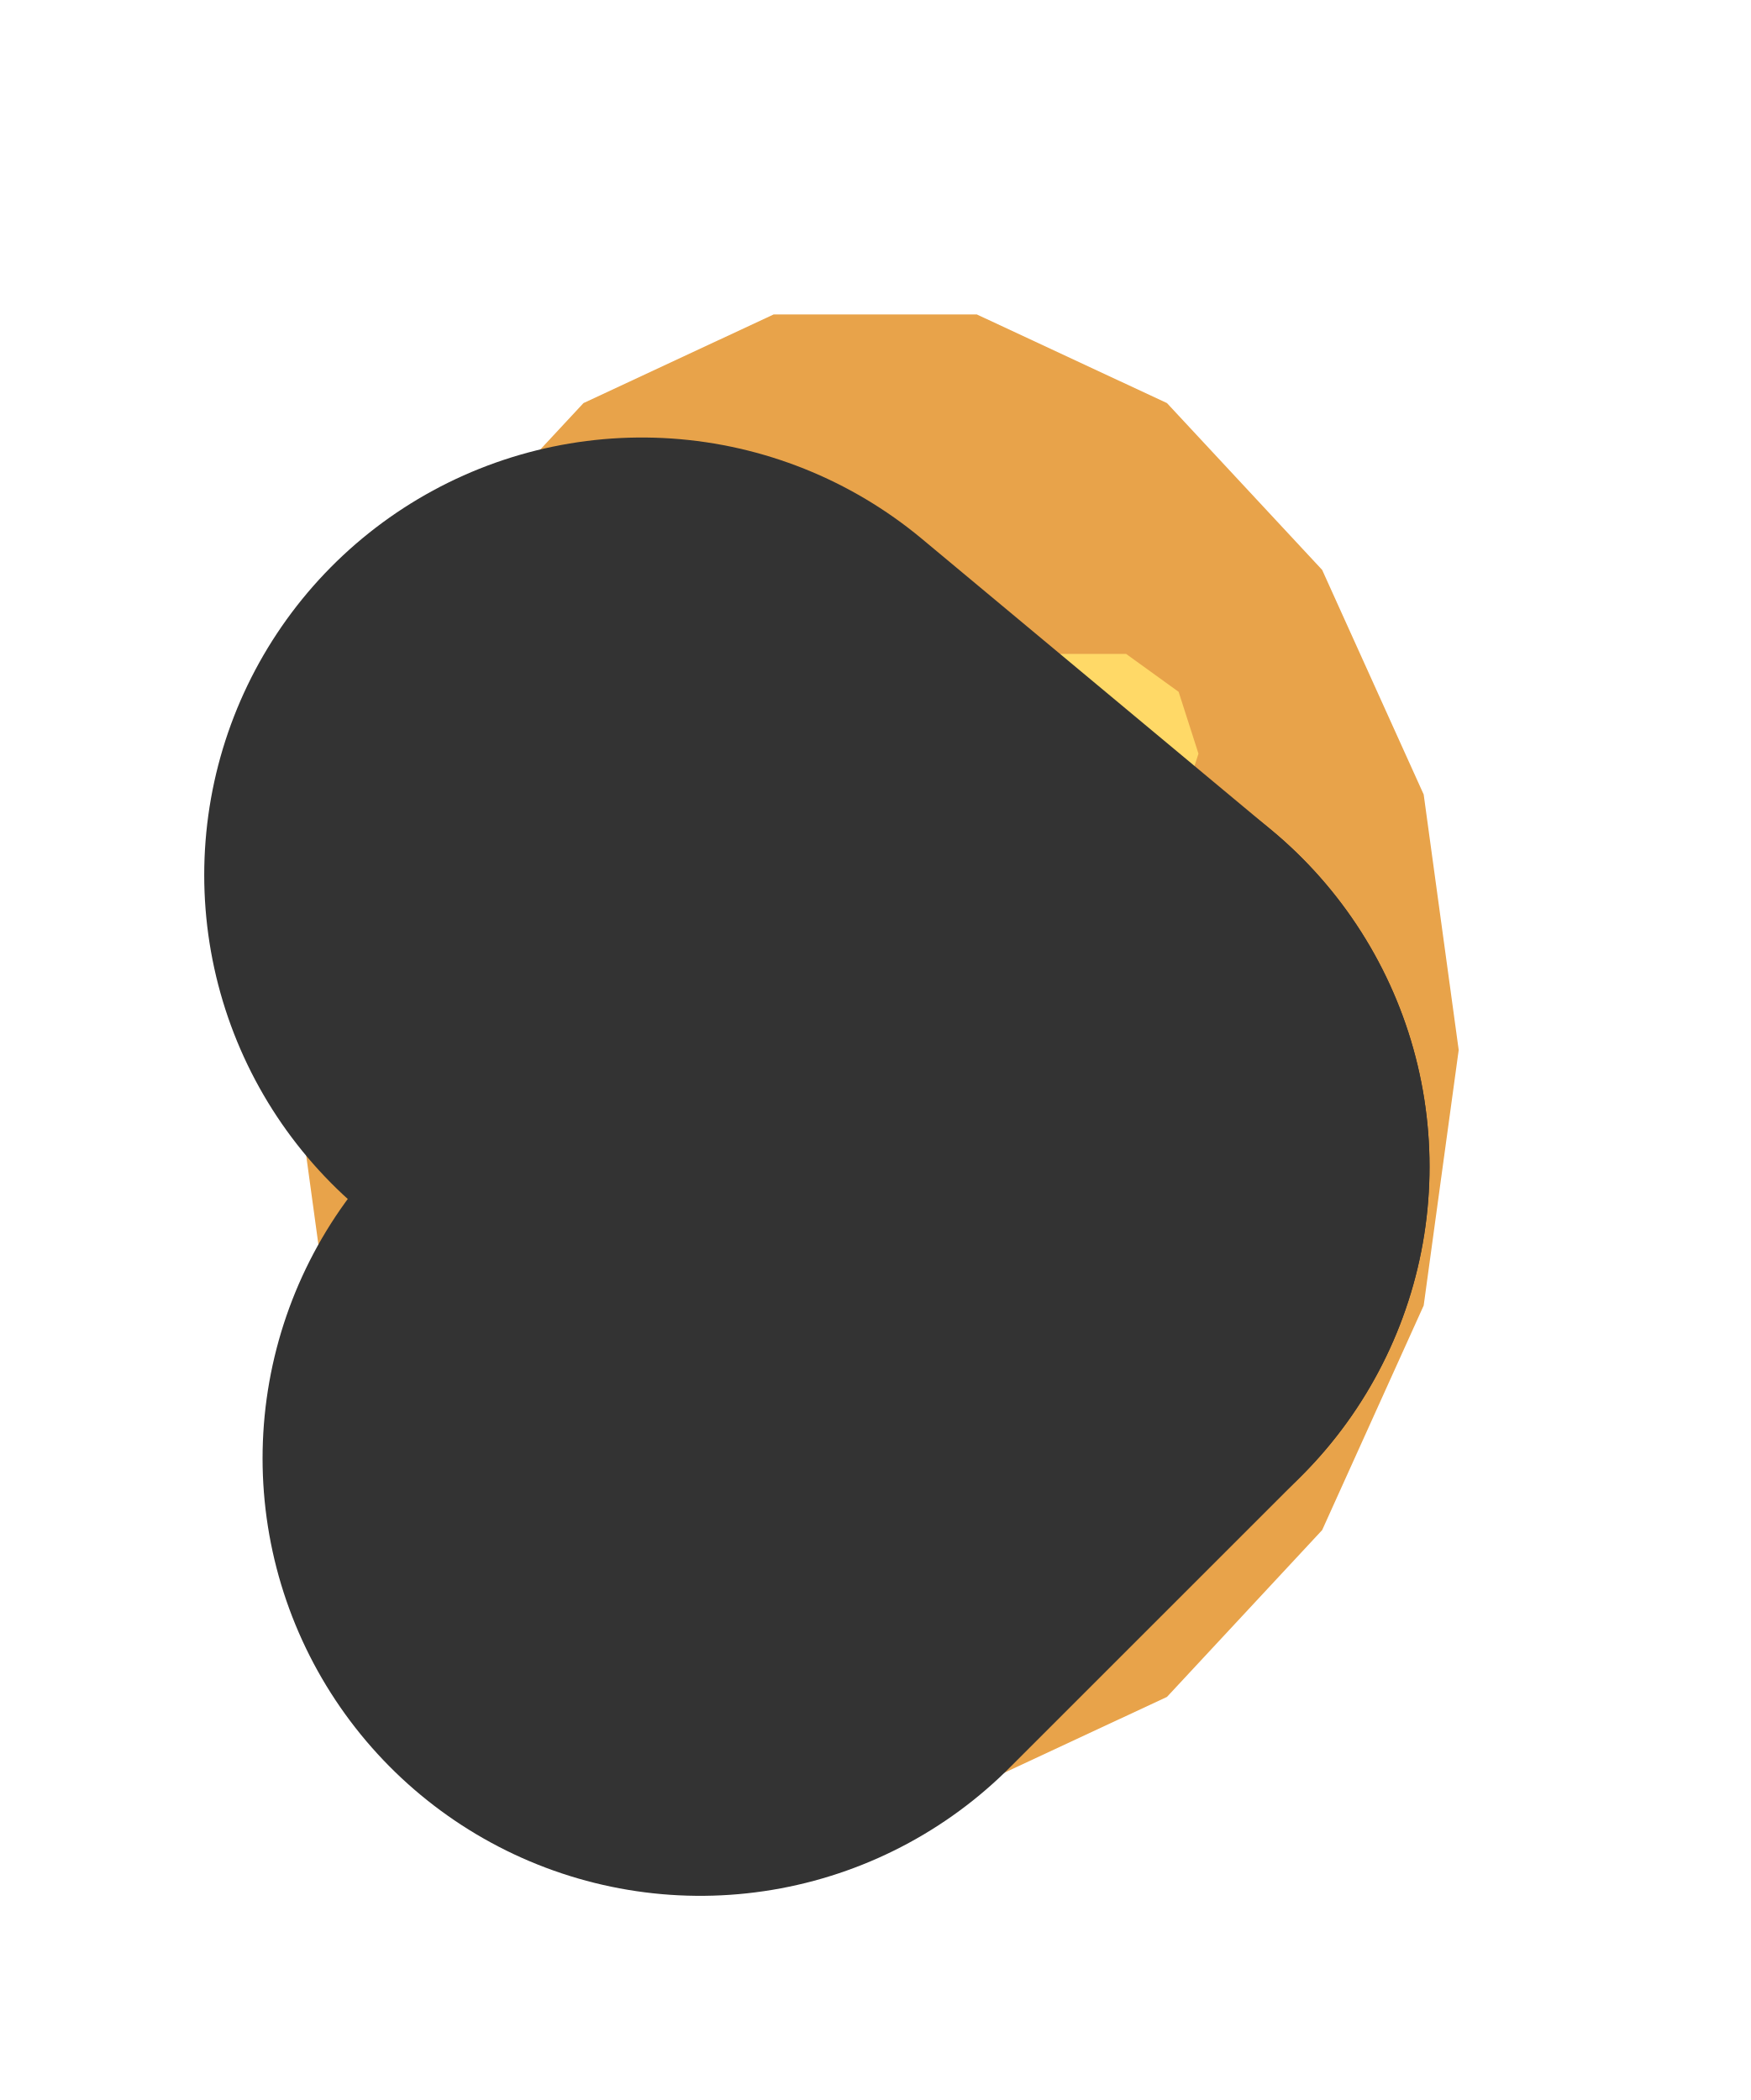
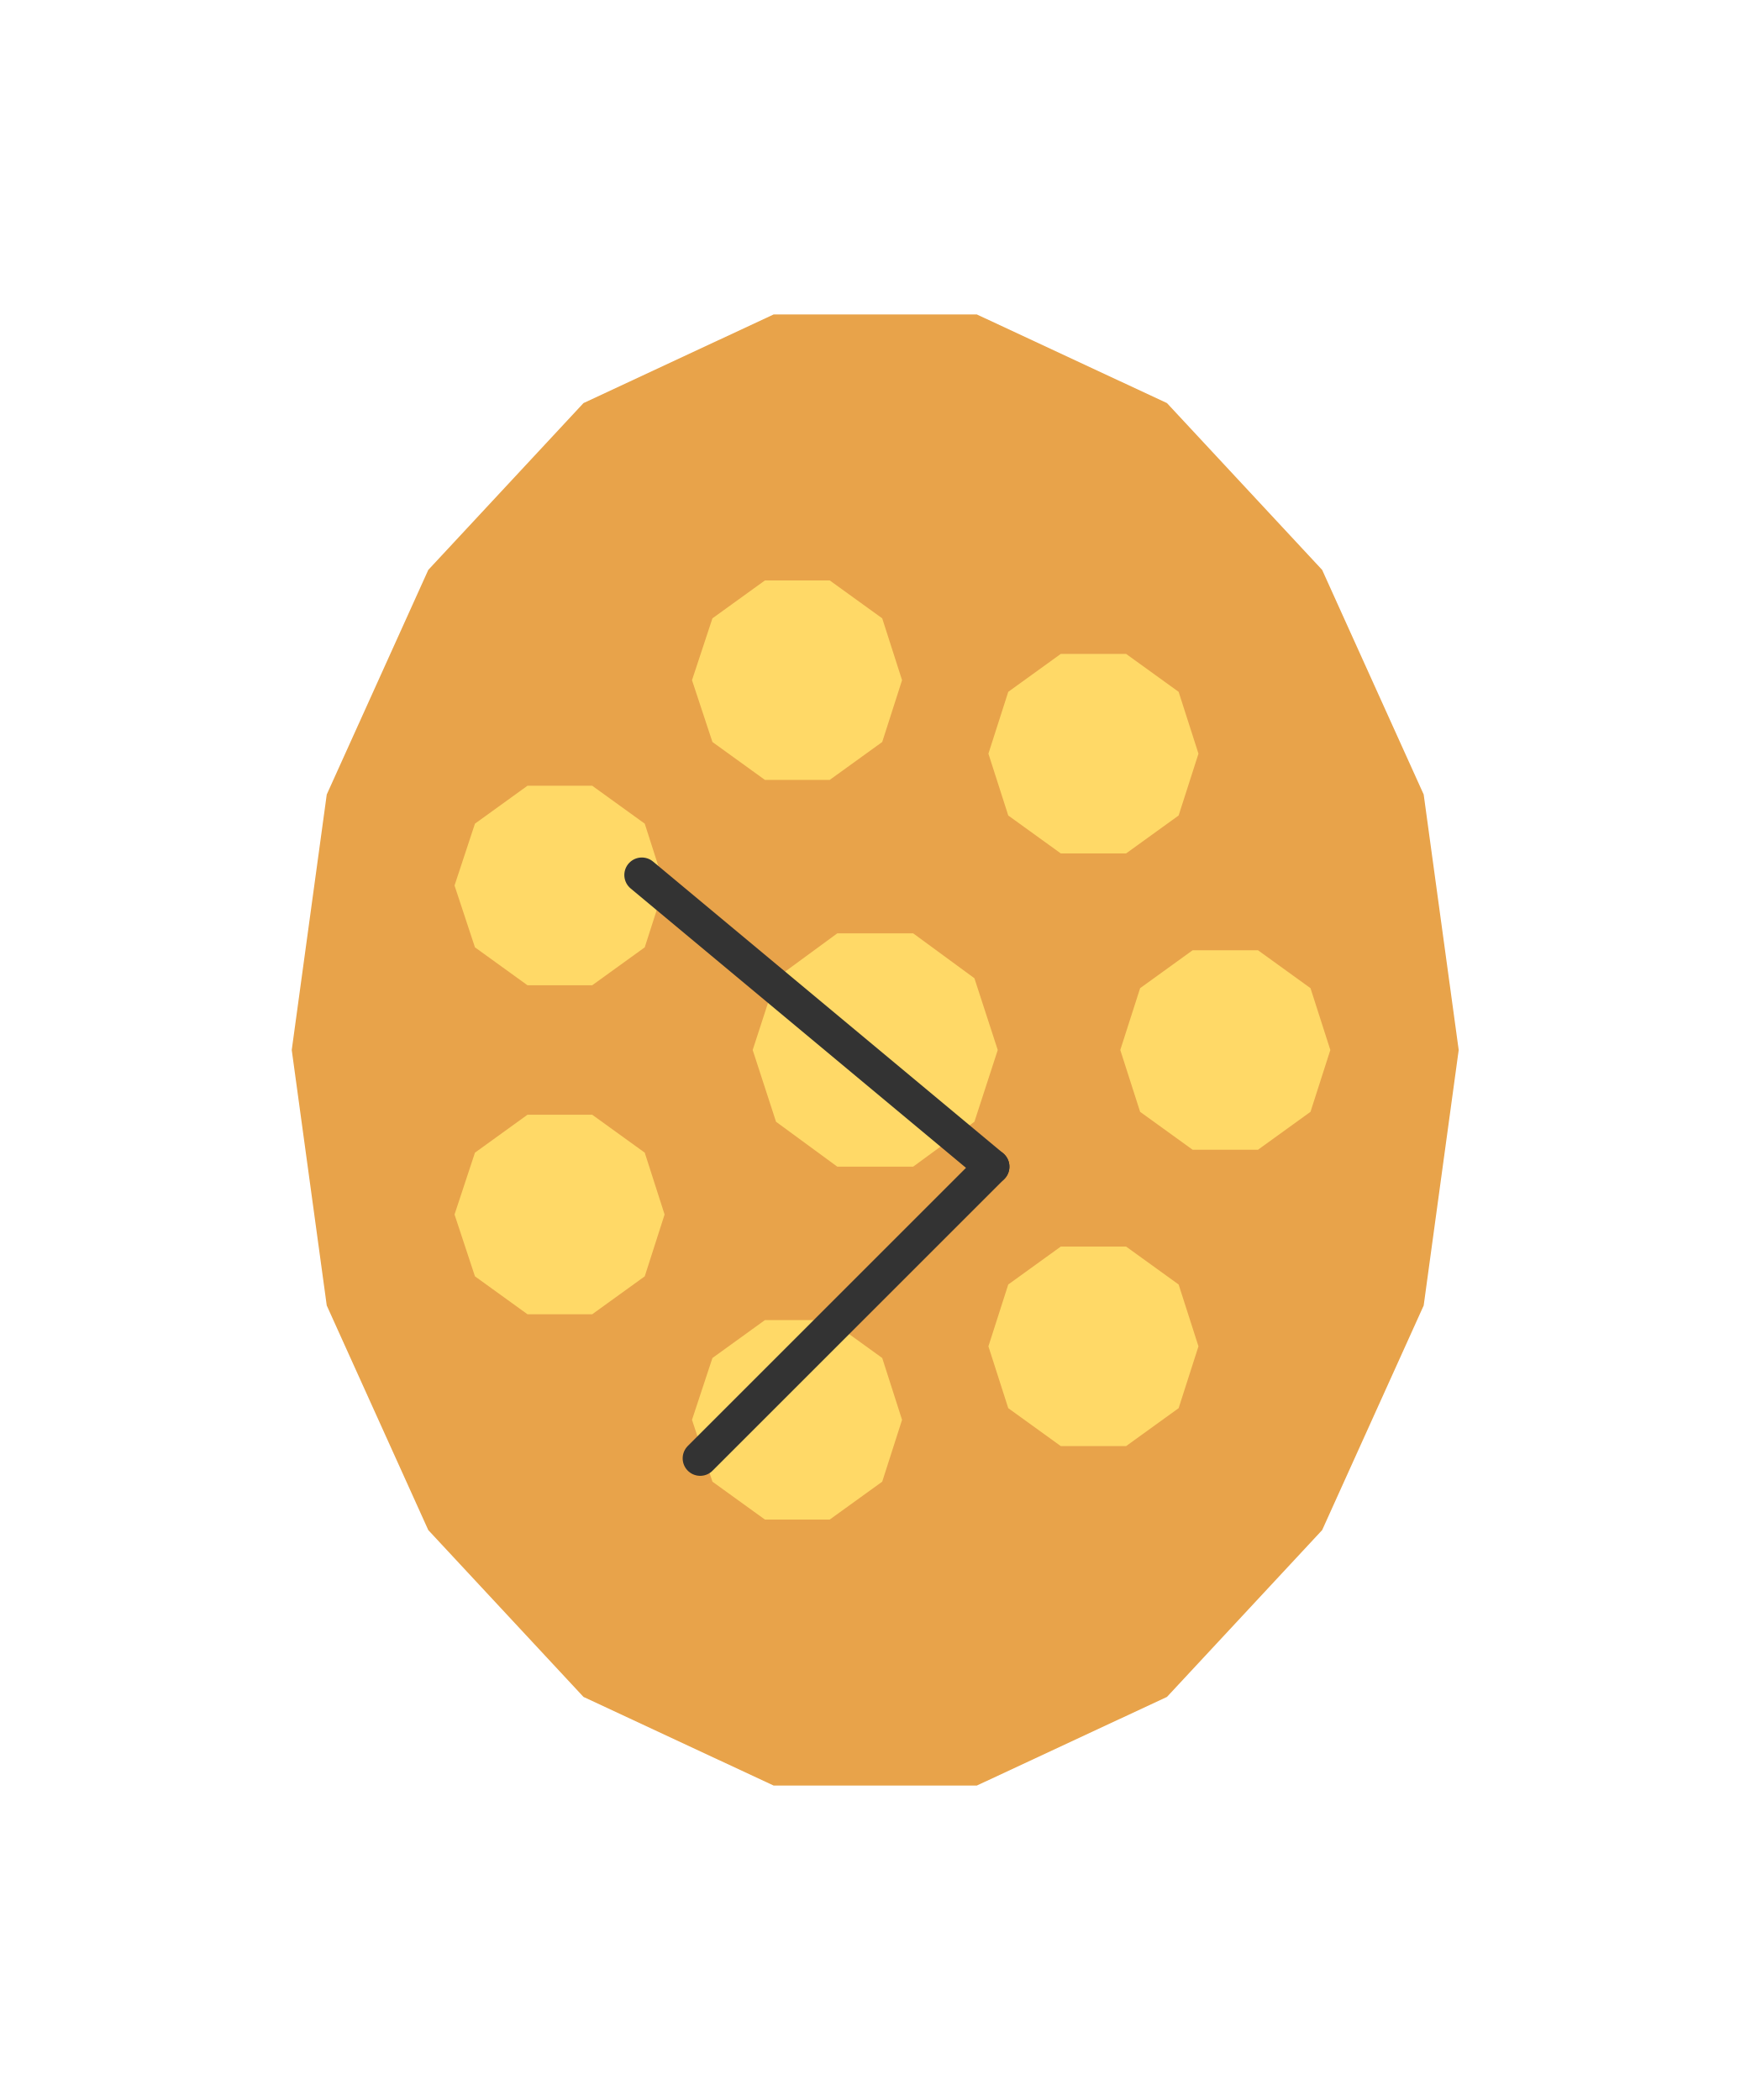
<svg xmlns="http://www.w3.org/2000/svg" width="120" height="144" viewBox="-1.5 -1.5 3 3">
  <g id="body">
    <polygon id="shape-body-0" points="1,0 0.94,0.438 0.766,0.823 0.5,1.109 0.174,1.261 -0.174,1.261 -0.5,1.109 -0.766,0.823 -0.94,0.438 -1,0 -0.94,-0.438 -0.766,-0.823 -0.5,-1.109 -0.174,-1.261 0.174,-1.261 0.5,-1.109 0.766,-0.823 0.94,-0.438" fill="#e8a145" fill-opacity="0.97" />
    <polygon id="shape-body-1" points="0.78,0 0.746,0.106 0.656,0.171 0.544,0.171 0.454,0.106 0.42,0 0.454,-0.106 0.544,-0.171 0.656,-0.171 0.746,-0.106" fill="#ffd967" />
    <polygon id="shape-body-2" points="0.554,0.508 0.52,0.614 0.43,0.679 0.318,0.679 0.228,0.614 0.194,0.508 0.228,0.402 0.318,0.337 0.43,0.337 0.52,0.402" fill="#ffd967" />
    <polygon id="shape-body-3" points="0.046,0.634 0.012,0.74 -0.078,0.805 -0.189,0.805 -0.279,0.74 -0.314,0.634 -0.279,0.528 -0.189,0.463 -0.078,0.463 0.012,0.528" fill="#ffd967" />
    <polygon id="shape-body-4" points="-0.361,0.282 -0.395,0.388 -0.485,0.453 -0.596,0.453 -0.686,0.388 -0.721,0.282 -0.686,0.176 -0.596,0.111 -0.485,0.111 -0.395,0.176" fill="#ffd967" />
    <polygon id="shape-body-5" points="-0.361,-0.282 -0.395,-0.176 -0.485,-0.111 -0.596,-0.111 -0.686,-0.176 -0.721,-0.282 -0.686,-0.388 -0.596,-0.453 -0.485,-0.453 -0.395,-0.388" fill="#ffd967" />
    <polygon id="shape-body-6" points="0.046,-0.634 0.012,-0.528 -0.078,-0.463 -0.189,-0.463 -0.279,-0.528 -0.314,-0.634 -0.279,-0.74 -0.189,-0.805 -0.078,-0.805 0.012,-0.74" fill="#ffd967" />
    <polygon id="shape-body-7" points="0.554,-0.508 0.52,-0.402 0.43,-0.337 0.318,-0.337 0.228,-0.402 0.194,-0.508 0.228,-0.614 0.318,-0.679 0.43,-0.679 0.52,-0.614" fill="#ffd967" />
    <polygon id="shape-body-8" points="0.21,0 0.17,0.123 0.065,0.2 -0.065,0.2 -0.17,0.123 -0.21,0 -0.17,-0.123 -0.065,-0.2 0.065,-0.2 0.17,-0.123" fill="#ffd967" />
  </g>
  <g id="crack-one">
-     <line id="shape-crack-one-0" x1="-0.4" y1="-0.3" x2="0.2" y2="0.2" stroke="#333333" stroke-opacity="1" stroke-width="1.5" stroke-linecap="round" />
+     <line id="shape-crack-one-0" x1="-0.4" y1="-0.3" x2="0.2" y2="0.2" stroke="#333333" stroke-opacity="1" stroke-width="0.06" stroke-linecap="round" />
  </g>
  <g id="crack-two">
-     <line id="shape-crack-two-0" x1="0.2" y1="0.2" x2="-0.3" y2="0.7" stroke="#333333" stroke-opacity="1" stroke-width="1.5" stroke-linecap="round" />
+     <line id="shape-crack-two-0" x1="0.2" y1="0.2" x2="-0.3" y2="0.7" stroke="#333333" stroke-opacity="1" stroke-width="0.06" stroke-linecap="round" />
  </g>
</svg>
